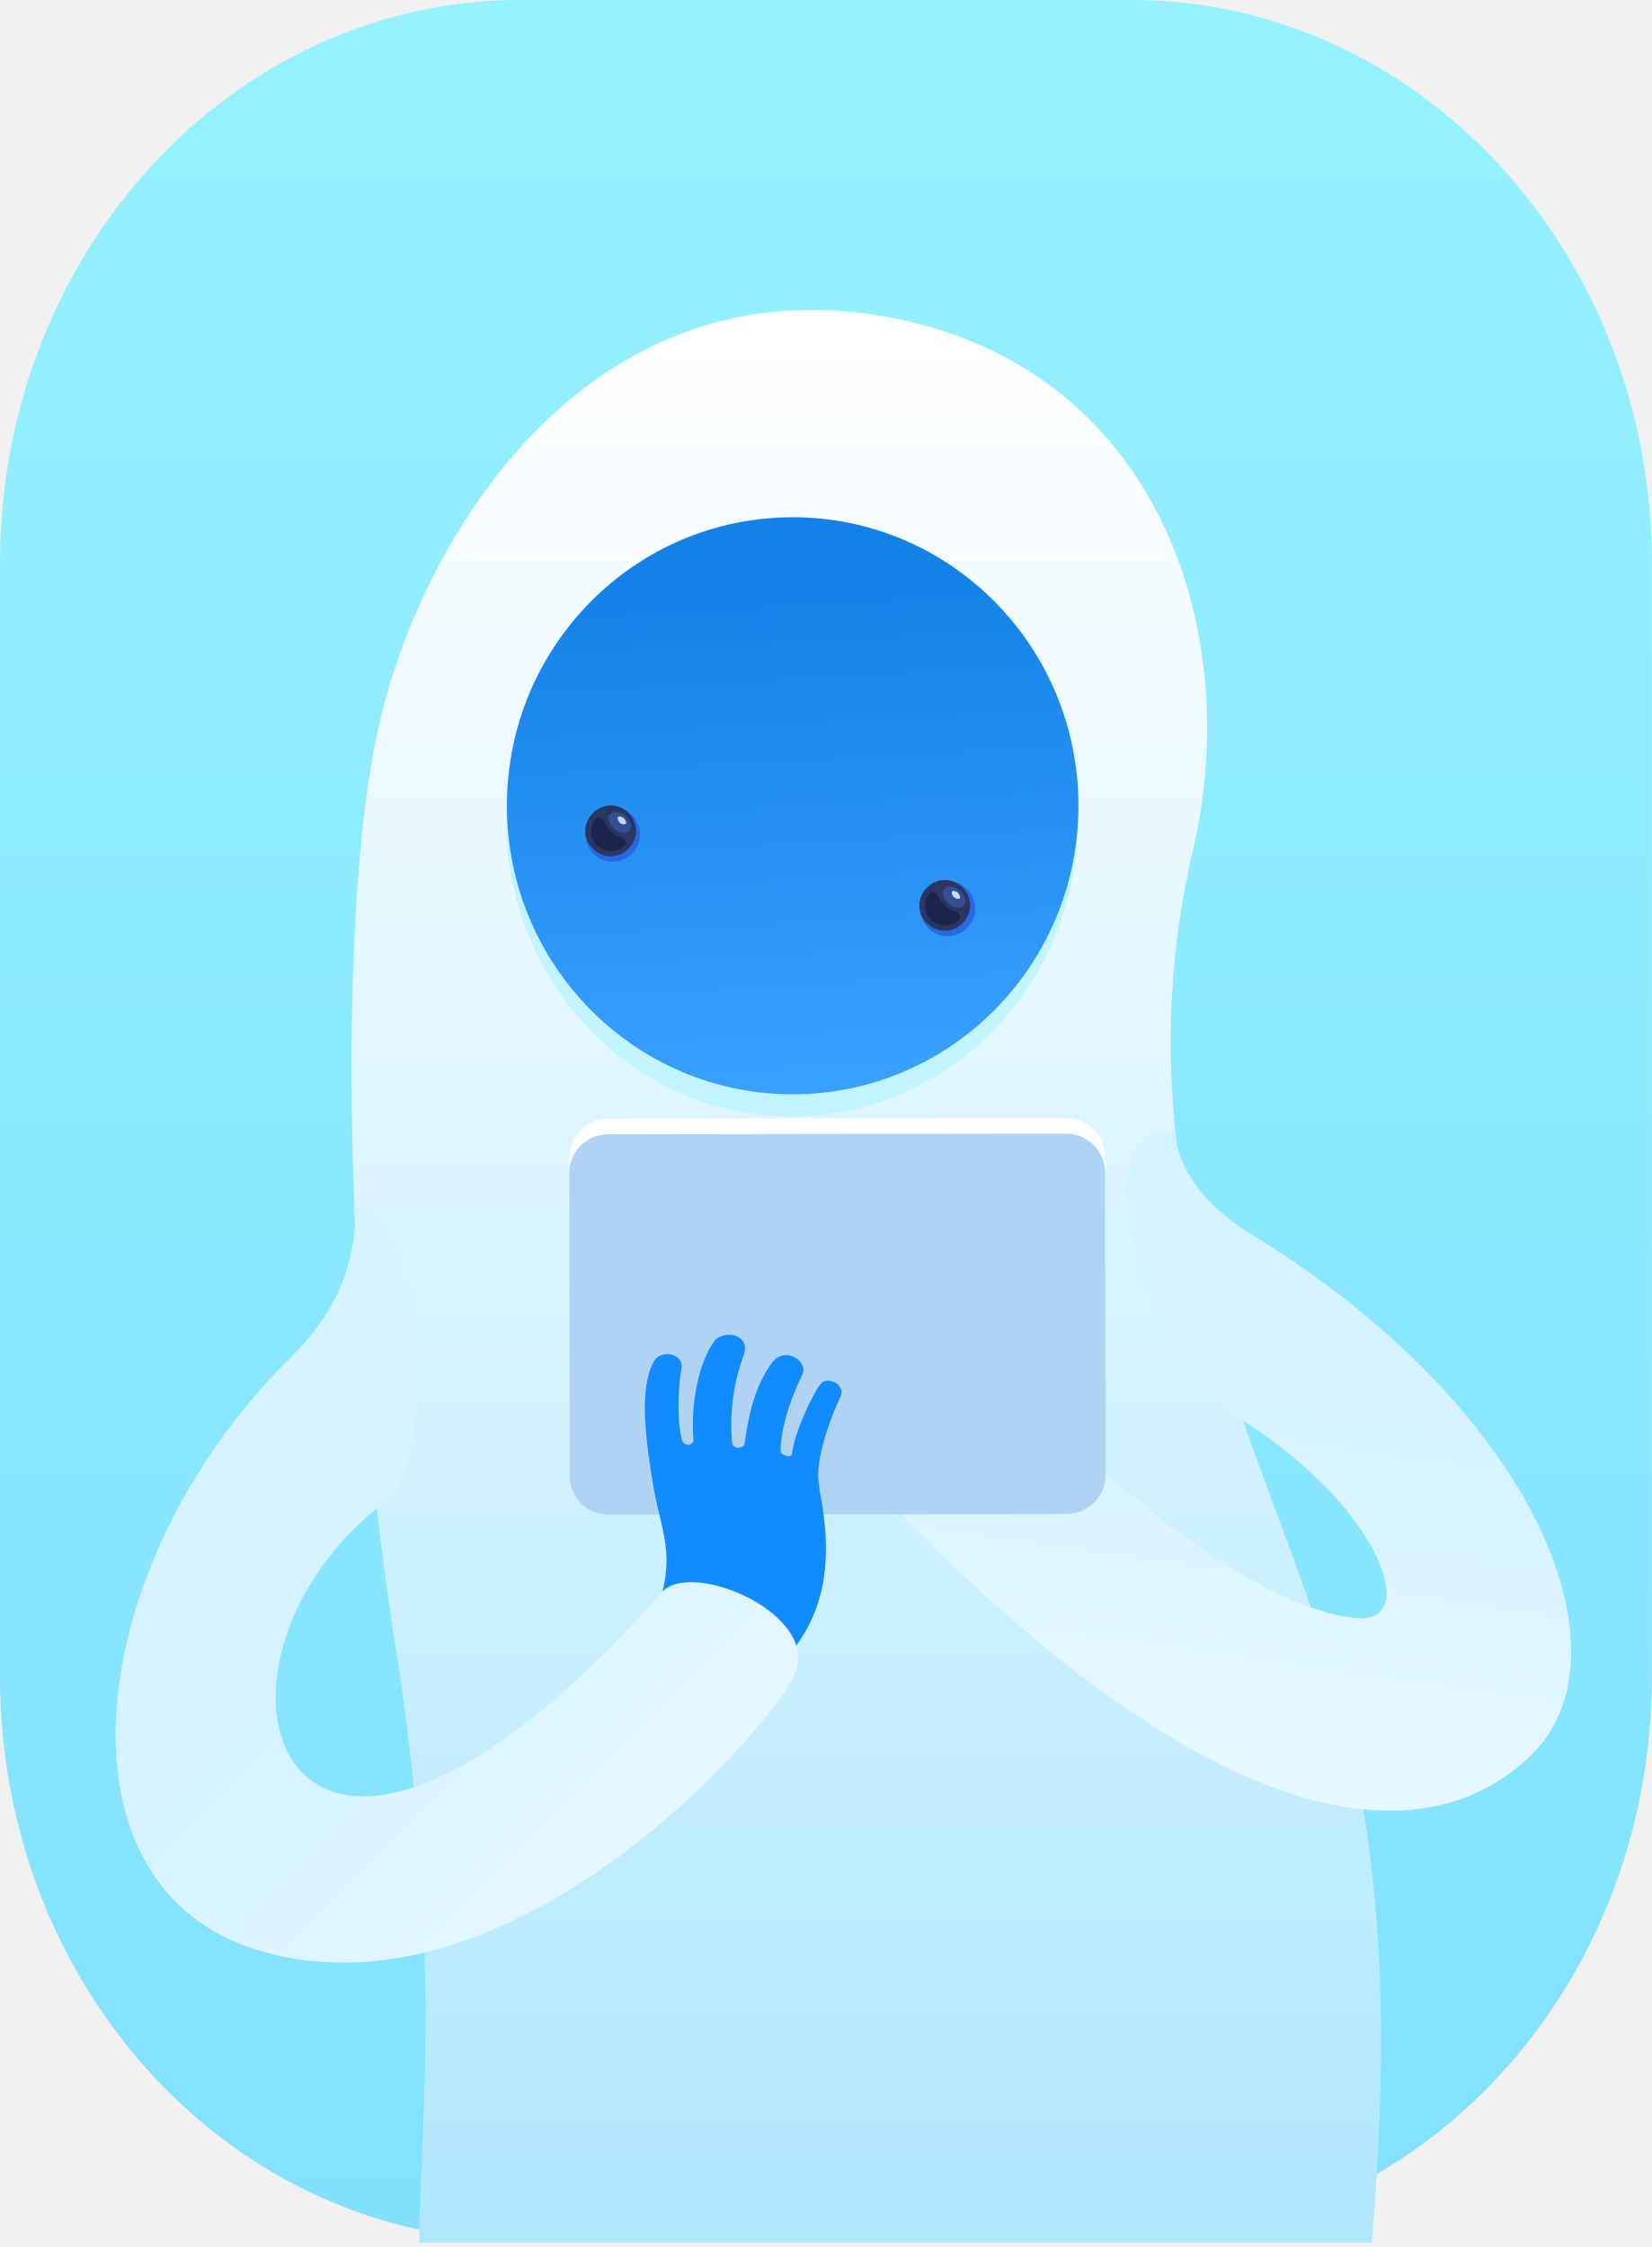
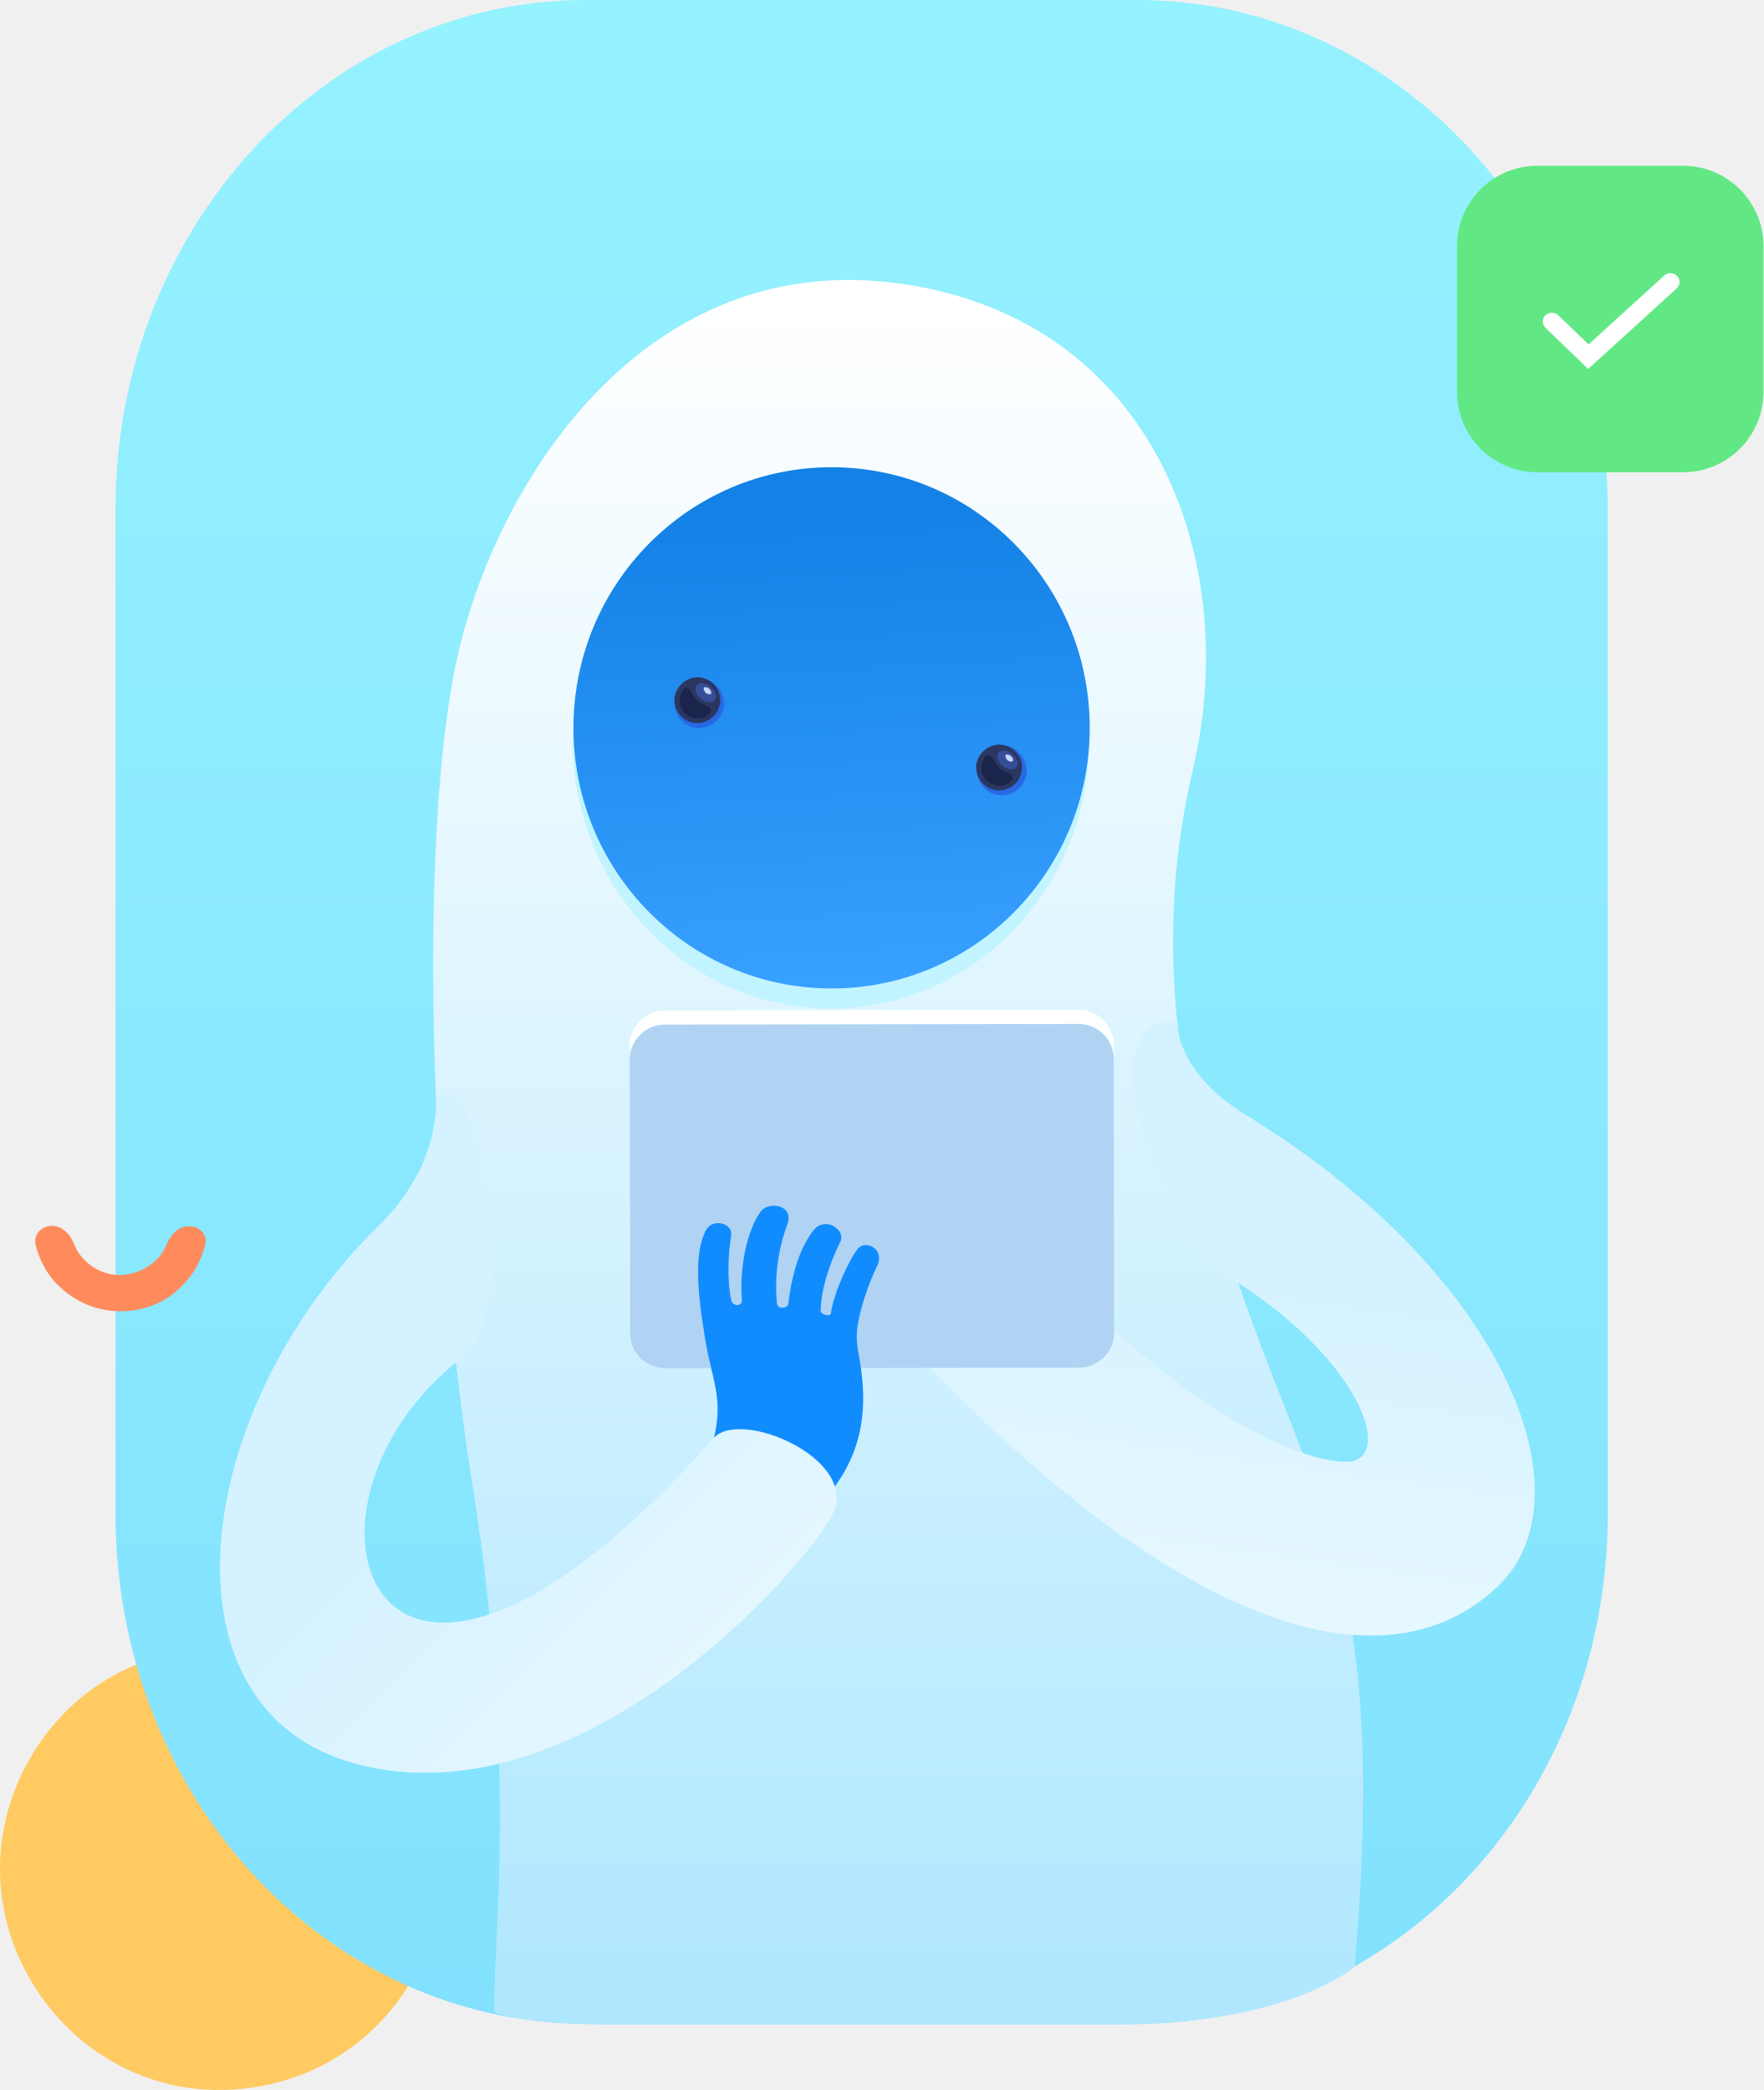
- <svg xmlns="http://www.w3.org/2000/svg" width="297" height="404" viewBox="0 0 297 404" fill="none">
-   <path d="M0 101.3C0 45.3 41.9 0 93.6 0H203.4C255.1 0 297 45.4 297 101.3V301.5C297 357.5 255.1 402.8 203.4 402.8H93.6C41.9 402.8 0 357.4 0 301.5V101.3Z" fill="url(#paint0_linear)" />
-   <path d="M214.468 152.977C204.825 193.962 214.069 230.607 227.57 266.77C241.071 302.933 252.755 331.435 246.647 403.211H75.4C75.086 388.558 80.024 352.116 71.174 296.54C62.325 240.965 60.104 163.977 68.369 129.35C76.633 94.723 106 49.221 156.5 56.5C207 63.778 224.112 111.992 214.468 152.977Z" fill="url(#paint1_linear)" />
-   <path fill-rule="evenodd" clip-rule="evenodd" d="M157.569 267.732C216.395 329.451 255.236 335.056 275.282 315.583C293.79 297.604 276.425 253.537 225.454 222.214C221.219 219.612 212.281 213.636 211.136 203.327C194.403 201.11 204.34 242.177 223.145 255.196C248.218 271.107 255.185 291.557 244.354 290.956C233.524 290.354 211.624 279.527 184.532 250.841C170.824 238.342 151.582 260.865 157.569 267.732Z" fill="url(#paint2_linear)" />
-   <path d="M142.378 200.748C170.754 200.748 193.757 176.933 193.757 147.555C193.757 118.178 170.754 94.363 142.378 94.363C114.003 94.363 91 118.178 91 147.555C91 176.933 114.003 200.748 142.378 200.748Z" fill="#C2F4FF" />
-   <path d="M142.52 93C114.145 93 91.142 116.225 91.142 144.874C91.142 173.523 114.145 196.748 142.52 196.748C170.896 196.748 193.898 173.523 193.898 144.874C193.898 116.225 170.896 93 142.52 93Z" fill="url(#paint3_linear)" />
-   <path d="M105.19 149.761C105.085 152.455 107.214 154.836 109.907 154.941C112.601 155.046 114.982 152.917 115.087 150.224C115.193 147.53 113.064 145.149 110.37 145.044C107.697 144.834 105.316 146.963 105.19 149.761Z" fill="#2968E5" />
-   <path d="M105.222 149.178C105.159 151.663 107.016 153.773 109.585 153.962C112.069 154.025 114.179 152.167 114.368 149.599C114.431 147.114 112.574 145.005 110.005 144.816C107.52 144.752 105.39 146.714 105.222 149.178Z" fill="#2B3760" />
-   <path d="M109.692 146.384C109.128 147.031 109.441 148.179 110.464 149.036C111.383 149.871 112.656 150.018 113.22 149.371C113.784 148.724 113.471 147.575 112.449 146.719C111.426 145.862 110.256 145.737 109.692 146.384Z" fill="#364D98" />
-   <path d="M111.112 146.887C110.966 147.074 111.091 147.534 111.446 147.931C111.822 148.223 112.24 148.307 112.49 148.14C112.657 147.848 112.511 147.493 112.156 147.096C111.781 146.803 111.259 146.699 111.112 146.887Z" fill="#C3D8F8" />
-   <path d="M111.696 150.475C112.301 150.705 112.823 151.352 112.385 151.916C111.695 152.646 110.735 153.106 109.67 153.001C107.728 152.937 106.121 151.204 106.288 149.283C106.351 148.427 106.602 147.717 107.145 147.174C107.584 146.611 108.44 147.216 108.732 147.926C108.94 148.511 109.462 149.159 110.026 149.597C110.485 150.015 111.07 150.349 111.696 150.475Z" fill="#1B244A" />
-   <path d="M165.438 163.136C165.333 165.829 167.462 168.21 170.155 168.316C172.849 168.421 175.23 166.292 175.335 163.598C175.441 160.905 173.312 158.524 170.618 158.418C167.945 158.209 165.564 160.338 165.438 163.136Z" fill="#2968E5" />
-   <path d="M165.285 162.576C165.221 165.061 167.079 167.17 169.647 167.359C172.132 167.422 174.241 165.565 174.43 162.996C174.494 160.512 172.636 158.402 170.068 158.213C167.583 158.15 165.452 160.112 165.285 162.576Z" fill="#2B3760" />
-   <path d="M169.753 159.779C169.189 160.427 169.502 161.575 170.525 162.432C171.443 163.267 172.717 163.414 173.281 162.767C173.845 162.119 173.532 160.971 172.509 160.114C171.486 159.258 170.317 159.132 169.753 159.779Z" fill="#364D98" />
-   <path d="M171.173 160.28C171.027 160.468 171.152 160.928 171.507 161.324C171.882 161.617 172.3 161.7 172.551 161.534C172.718 161.241 172.572 160.886 172.217 160.489C171.841 160.197 171.319 160.092 171.173 160.28Z" fill="#C3D8F8" />
-   <path d="M171.757 163.871C172.362 164.101 172.884 164.748 172.445 165.312C171.756 166.042 170.795 166.501 169.73 166.397C167.788 166.333 166.181 164.6 166.349 162.679C166.412 161.822 166.663 161.113 167.206 160.57C167.644 160.006 168.5 160.612 168.792 161.322C169.001 161.907 169.523 162.554 170.086 162.993C170.546 163.411 171.13 163.745 171.757 163.871Z" fill="#1B244A" />
-   <path d="M102.331 208.155C102.325 204.285 105.458 201.143 109.328 201.137L191.676 201.011C195.546 201.005 198.688 204.137 198.694 208.008L198.778 262.385C198.784 266.255 195.651 269.397 191.781 269.403L109.433 269.529C105.562 269.535 102.42 266.403 102.414 262.532L102.331 208.155Z" fill="white" />
-   <path d="M102.331 210.962C102.325 207.092 105.458 203.949 109.328 203.943L191.676 203.817C195.546 203.811 198.688 206.944 198.694 210.814L198.778 265.191C198.784 269.062 195.651 272.204 191.781 272.21L109.433 272.336C105.562 272.342 102.42 269.209 102.414 265.339L102.331 210.962Z" fill="#B0D3F3" />
-   <path d="M117.643 244.621C115.093 249.047 116.003 256.819 116.594 261.64C116.767 262.84 117.057 264.721 117.256 265.9C118.555 274.606 121.239 278.194 118.926 286.946C116.614 295.698 139.848 306.727 142.981 296.11C149.853 286.946 148.82 276.507 147.678 269.718C147.45 268.361 147.198 267.19 147.142 266.044C146.724 261.435 149.968 253.376 151.091 251.181C152.213 248.986 148.802 247.325 147.566 248.788C146.33 250.25 142.913 257.222 142.397 261.334C142.28 262.268 140.368 261.644 140.344 260.922C140.435 255.428 143.079 249.559 144.252 247.165C145.426 244.771 141.121 241.843 138.766 245.064C136.41 248.286 134.761 252.632 133.893 259.547C133.776 260.482 131.667 260.684 131.634 259.351C131.035 253.011 132.315 247.385 133.699 243.709C135.083 240.034 130.552 239.068 128.639 240.867C125.474 244.808 124.168 253.052 124.665 258.62C124.893 259.978 122.996 260.232 122.571 258.85C121.667 254.939 121.949 249.371 122.52 246.054C123.008 243.581 119.178 242.416 117.643 244.621Z" fill="#108CFF" />
-   <path d="M47.907 351.092C92.28 362.89 136.814 312.646 142.625 301.553C148.436 290.46 124.08 280.073 118.926 286.373C50.253 363.675 30.057 299.025 69.726 269.681C79.781 262.244 73.133 210.972 63.943 217.646C63.943 227.382 60.381 236.102 52.344 243.991C14.865 280.778 7.579 340.37 47.907 351.092Z" fill="url(#paint4_linear)" />
+ <svg xmlns="http://www.w3.org/2000/svg" width="351" height="416" viewBox="0 0 351 416" fill="none">
+   <path d="M5.975 349.989C-12.625 382.289 14.875 421.789 51.575 415.289C81.975 409.989 97.575 375.689 81.575 349.289C64.375 320.589 22.675 320.989 5.975 349.989Z" fill="#FFCA62" />
+   <path d="M23 101.3C23 45.3 64.9 0 116.6 0H226.4C278.1 0 320 45.4 320 101.3V301.5C320 357.5 278.1 402.8 226.4 402.8H116.6C64.9 402.8 23 357.4 23 301.5V101.3Z" fill="url(#paint0_linear)" />
+   <path d="M335 94C343.837 94 351 86.837 351 78L351 49C351 40.163 343.837 33 335 33L306 33C297.163 33 290 40.163 290 49L290 78C290 86.837 297.163 94 306 94L335 94Z" fill="#61E884" />
+   <path fill-rule="evenodd" clip-rule="evenodd" d="M333.801 54.923C334.489 55.626 334.456 56.734 333.728 57.397L316.112 73.44L307.606 65.237C306.897 64.554 306.897 63.446 307.606 62.763C308.314 62.079 309.464 62.079 310.172 62.763L316.184 68.56L331.236 54.853C331.964 54.189 333.113 54.221 333.801 54.923Z" fill="white" />
+   <path d="M237.468 152.977C227.824 193.962 237.068 230.607 250.569 266.77C264.07 302.933 275.755 319.724 269.646 391.5C269.646 391.5 256.5 403 222 403C181 403 131.997 403 121.5 403C104 403 98.399 400.5 98.399 400.5C98.085 385.847 103.023 352.116 94.174 296.54C85.324 240.965 83.103 163.977 91.368 129.35C99.633 94.723 129 49.221 179.5 56.5C230 63.778 247.111 111.992 237.468 152.977Z" fill="url(#paint1_linear)" />
+   <path fill-rule="evenodd" clip-rule="evenodd" d="M180.569 267.733C239.395 329.451 278.236 335.056 298.282 315.583C316.79 297.604 299.425 253.537 248.454 222.214C244.219 219.612 235.281 213.637 234.136 203.328C217.403 201.11 227.34 242.177 246.145 255.196C271.218 271.108 278.185 291.558 267.354 290.956C256.524 290.354 234.624 279.527 207.532 250.841C193.824 238.342 174.582 260.865 180.569 267.733Z" fill="url(#paint2_linear)" />
+   <path d="M165.378 200.748C193.754 200.748 216.757 176.933 216.757 147.555C216.757 118.178 193.754 94.363 165.378 94.363C137.003 94.363 114 118.178 114 147.555C114 176.933 137.003 200.748 165.378 200.748Z" fill="#C2F4FF" />
+   <path d="M165.519 93C137.144 93 114.141 116.225 114.141 144.874C114.141 173.523 137.144 196.748 165.519 196.748C193.895 196.748 216.897 173.523 216.897 144.874C216.897 116.225 193.895 93 165.519 93Z" fill="url(#paint3_linear)" />
+   <path d="M134.197 139.744C134.092 142.437 136.221 144.818 138.915 144.924C141.608 145.029 143.989 142.9 144.095 140.206C144.2 137.513 142.071 135.132 139.377 135.026C136.705 134.816 134.323 136.946 134.197 139.744Z" fill="#2968E5" />
+   <path d="M134.23 139.161C134.166 141.646 136.024 143.755 138.592 143.944C141.077 144.007 143.187 142.15 143.376 139.581C143.439 137.097 141.581 134.987 139.013 134.798C136.528 134.735 134.398 136.697 134.23 139.161Z" fill="#2B3760" />
+   <path d="M138.701 136.366C138.137 137.014 138.45 138.162 139.472 139.019C140.391 139.854 141.665 140.001 142.229 139.354C142.793 138.707 142.48 137.558 141.457 136.702C140.434 135.845 139.265 135.719 138.701 136.366Z" fill="#364D98" />
+   <path d="M140.12 136.869C139.974 137.057 140.099 137.516 140.454 137.913C140.83 138.206 141.247 138.289 141.498 138.122C141.665 137.83 141.519 137.475 141.164 137.078C140.788 136.786 140.266 136.681 140.12 136.869Z" fill="#C3D8F8" />
+   <path d="M140.703 140.458C141.308 140.688 141.83 141.335 141.391 141.899C140.702 142.629 139.741 143.088 138.677 142.984C136.735 142.92 135.127 141.187 135.295 139.266C135.358 138.41 135.609 137.7 136.152 137.157C136.591 136.593 137.447 137.199 137.739 137.909C137.947 138.494 138.469 139.141 139.033 139.58C139.492 139.998 140.076 140.332 140.703 140.458Z" fill="#1B244A" />
+   <path d="M194.445 153.119C194.339 155.812 196.469 158.193 199.162 158.299C201.856 158.404 204.237 156.275 204.342 153.581C204.447 150.888 202.318 148.507 199.625 148.401C196.952 148.191 194.571 150.321 194.445 153.119Z" fill="#2968E5" />
+   <path d="M194.291 152.558C194.228 155.043 196.086 157.153 198.654 157.341C201.139 157.405 203.248 155.547 203.437 152.979C203.501 150.494 201.643 148.385 199.075 148.196C196.59 148.132 194.459 150.094 194.291 152.558Z" fill="#2B3760" />
+   <path d="M198.759 149.762C198.195 150.409 198.508 151.558 199.531 152.414C200.45 153.25 201.723 153.396 202.287 152.749C202.851 152.102 202.538 150.953 201.515 150.097C200.493 149.241 199.323 149.115 198.759 149.762Z" fill="#364D98" />
+   <path d="M200.179 150.263C200.033 150.45 200.158 150.91 200.513 151.307C200.889 151.599 201.306 151.683 201.557 151.516C201.724 151.224 201.578 150.869 201.223 150.472C200.848 150.179 200.326 150.075 200.179 150.263Z" fill="#C3D8F8" />
+   <path d="M200.763 153.853C201.369 154.083 201.891 154.731 201.452 155.294C200.763 156.025 199.802 156.484 198.737 156.379C196.795 156.316 195.188 154.582 195.356 152.661C195.419 151.805 195.669 151.095 196.213 150.552C196.651 149.989 197.507 150.595 197.799 151.305C198.008 151.889 198.53 152.537 199.093 152.976C199.552 153.393 200.137 153.728 200.763 153.853Z" fill="#1B244A" />
+   <path d="M125.331 208.155C125.325 204.285 128.458 201.143 132.328 201.137L214.676 201.011C218.546 201.005 221.688 204.137 221.694 208.008L221.778 262.385C221.784 266.255 218.651 269.397 214.781 269.403L132.433 269.529C128.562 269.535 125.42 266.403 125.414 262.532L125.331 208.155Z" fill="white" />
+   <path d="M125.331 210.962C125.325 207.092 128.458 203.949 132.328 203.943L214.676 203.817C218.546 203.811 221.688 206.944 221.694 210.814L221.778 265.191C221.784 269.062 218.651 272.204 214.781 272.21L132.433 272.336C128.562 272.342 125.42 269.209 125.414 265.339L125.331 210.962Z" fill="#B0D3F3" />
+   <path d="M140.643 244.621C138.093 249.047 139.003 256.819 139.594 261.64C139.767 262.84 140.057 264.721 140.256 265.9C141.555 274.606 144.239 278.194 141.926 286.946C139.614 295.698 162.848 306.727 165.981 296.11C172.853 286.946 172.243 277.463 171.101 270.674C170.873 269.317 170.621 268.146 170.566 267C170.148 262.391 173.391 254.332 174.514 252.137C176.374 248.5 172 246.5 170.566 248.788C169.33 250.25 165.913 257.222 165.397 261.334C165.28 262.268 163.368 261.644 163.344 260.922C163.435 255.428 166.079 249.559 167.252 247.165C168.426 244.771 164.121 241.843 161.766 245.064C159.41 248.286 157.761 252.632 156.893 259.547C156.776 260.482 154.667 260.684 154.634 259.351C154.035 253.011 155.315 247.385 156.699 243.709C158.083 240.034 153.552 239.068 151.639 240.867C148.474 244.808 147.168 253.052 147.665 258.62C147.893 259.978 145.996 260.232 145.571 258.85C144.667 254.939 144.949 249.371 145.52 246.054C146.008 243.581 142.178 242.416 140.643 244.621Z" fill="#108CFF" />
+   <path d="M70.907 351.093C115.28 362.89 159.814 312.647 165.625 301.553C171.436 290.46 147.08 280.074 141.926 286.374C73.253 363.675 53.057 299.026 92.726 269.682C102.781 262.245 96.133 210.973 86.943 217.646C86.943 227.383 83.381 236.103 75.344 243.992C37.865 280.779 30.579 340.371 70.907 351.093Z" fill="url(#paint4_linear)" />
+   <path d="M10.362 244C8.262 244 6.662 245.7 7.062 247.7C7.862 250.8 9.362 253.8 11.762 256C15.062 259.2 19.362 261 23.962 261C28.562 261 32.962 259.3 36.162 256C38.562 253.7 40.062 250.8 40.862 247.7C41.362 245.7 39.662 244 37.562 244.1C35.462 244.1 33.962 245.8 33.162 247.7C32.662 248.9 31.962 250 30.962 250.9C29.062 252.7 26.562 253.7 23.962 253.8C21.362 253.8 18.762 252.8 16.962 250.9C15.962 250 15.262 248.9 14.762 247.7C14.062 245.7 12.362 244 10.362 244Z" fill="#FF8B5C" />
  <defs>
-     <linearGradient id="paint0_linear" x1="148.515" y1="0.013" x2="148.515" y2="402.863" gradientUnits="userSpaceOnUse">
+     <linearGradient id="paint0_linear" x1="171.515" y1="0.013" x2="171.515" y2="402.863" gradientUnits="userSpaceOnUse">
      <stop stop-color="#95F2FF" />
      <stop offset="1" stop-color="#82E1FE" />
    </linearGradient>
-     <linearGradient id="paint1_linear" x1="155.764" y1="58.999" x2="155.764" y2="403.21" gradientUnits="userSpaceOnUse">
+     <linearGradient id="paint1_linear" x1="178.764" y1="58.999" x2="178.764" y2="403.21" gradientUnits="userSpaceOnUse">
      <stop stop-color="white" />
      <stop offset="1" stop-color="#AFE7FF" />
    </linearGradient>
-     <linearGradient id="paint2_linear" x1="204.949" y1="214.292" x2="191.458" y2="310.249" gradientUnits="userSpaceOnUse">
+     <linearGradient id="paint2_linear" x1="227.949" y1="214.292" x2="214.458" y2="310.25" gradientUnits="userSpaceOnUse">
      <stop stop-color="#D4F2FF" />
      <stop offset="0.349" stop-color="#D4F2FF" />
      <stop offset="1" stop-color="#E5F7FF" />
    </linearGradient>
-     <linearGradient id="paint3_linear" x1="169.994" y1="194" x2="164.899" y2="100.531" gradientUnits="userSpaceOnUse">
+     <linearGradient id="paint3_linear" x1="192.993" y1="194" x2="187.898" y2="100.531" gradientUnits="userSpaceOnUse">
      <stop stop-color="#38A0FF" />
      <stop offset="1" stop-color="#1381E6" />
    </linearGradient>
-     <linearGradient id="paint4_linear" x1="66.807" y1="232.537" x2="142.98" y2="308.71" gradientUnits="userSpaceOnUse">
+     <linearGradient id="paint4_linear" x1="89.807" y1="232.537" x2="165.98" y2="308.711" gradientUnits="userSpaceOnUse">
      <stop stop-color="#D4F2FF" />
      <stop offset="0.349" stop-color="#D4F2FF" />
      <stop offset="1" stop-color="#E5F7FF" />
    </linearGradient>
  </defs>
</svg>
